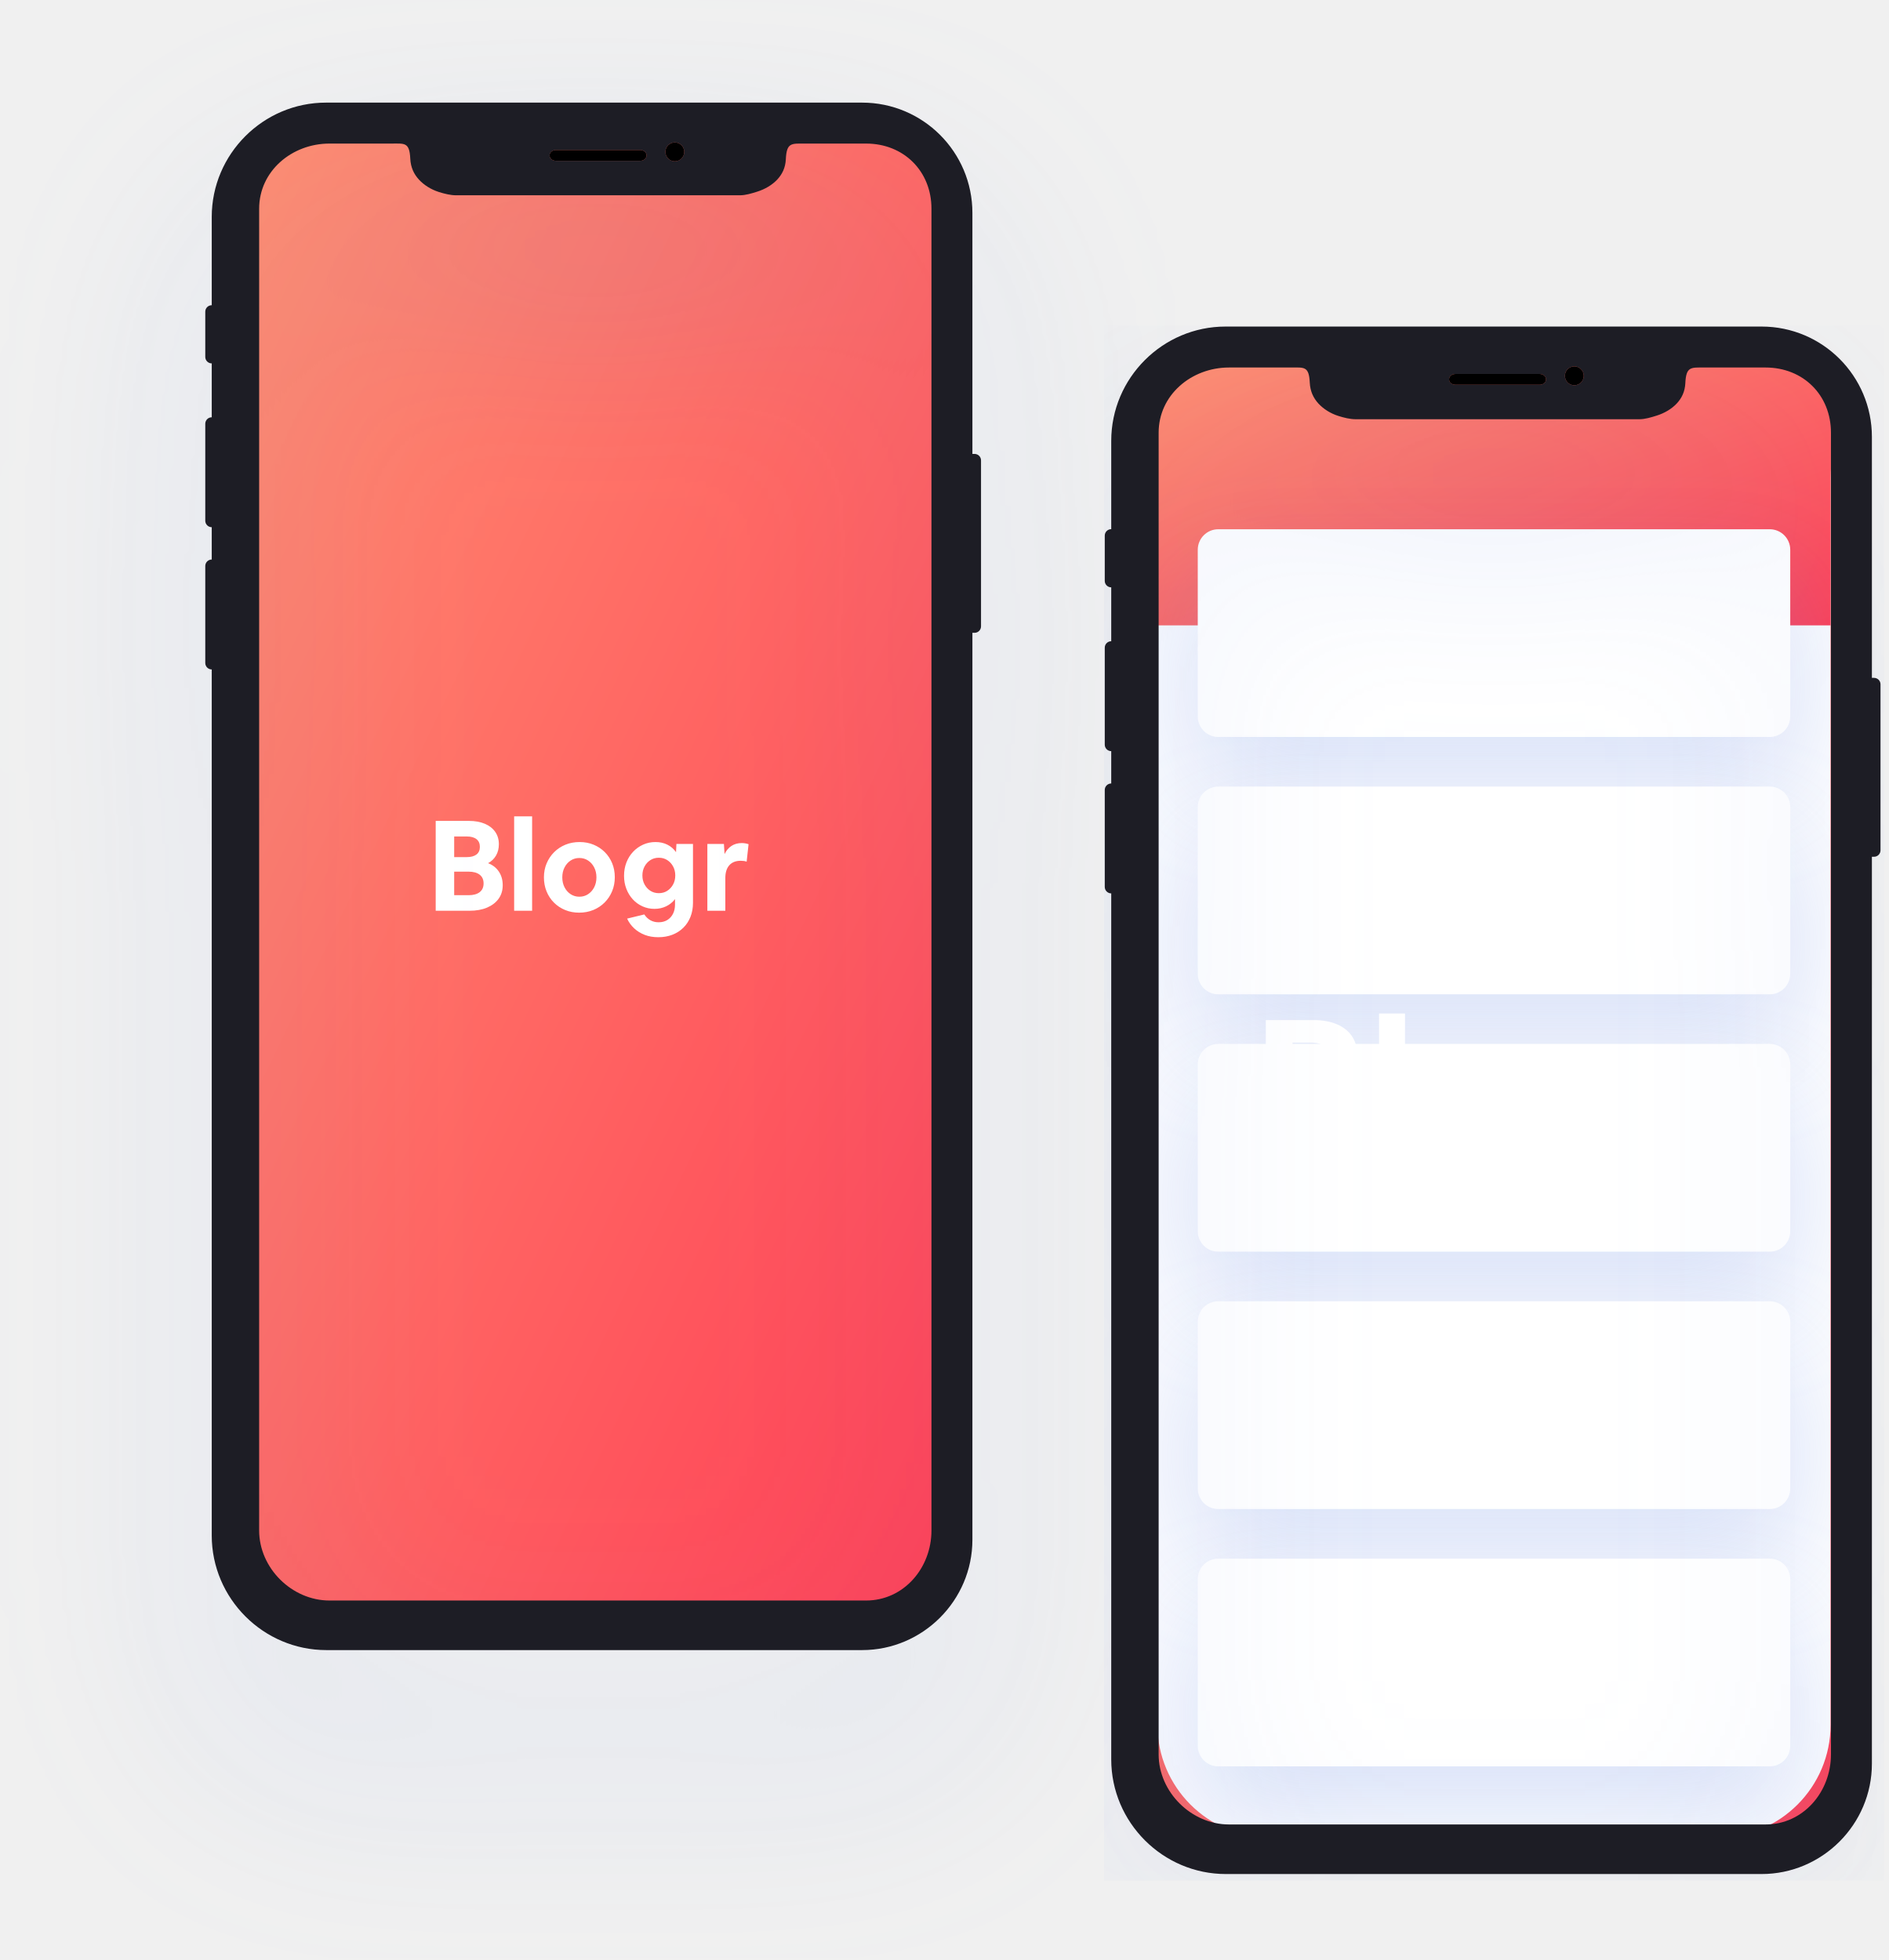
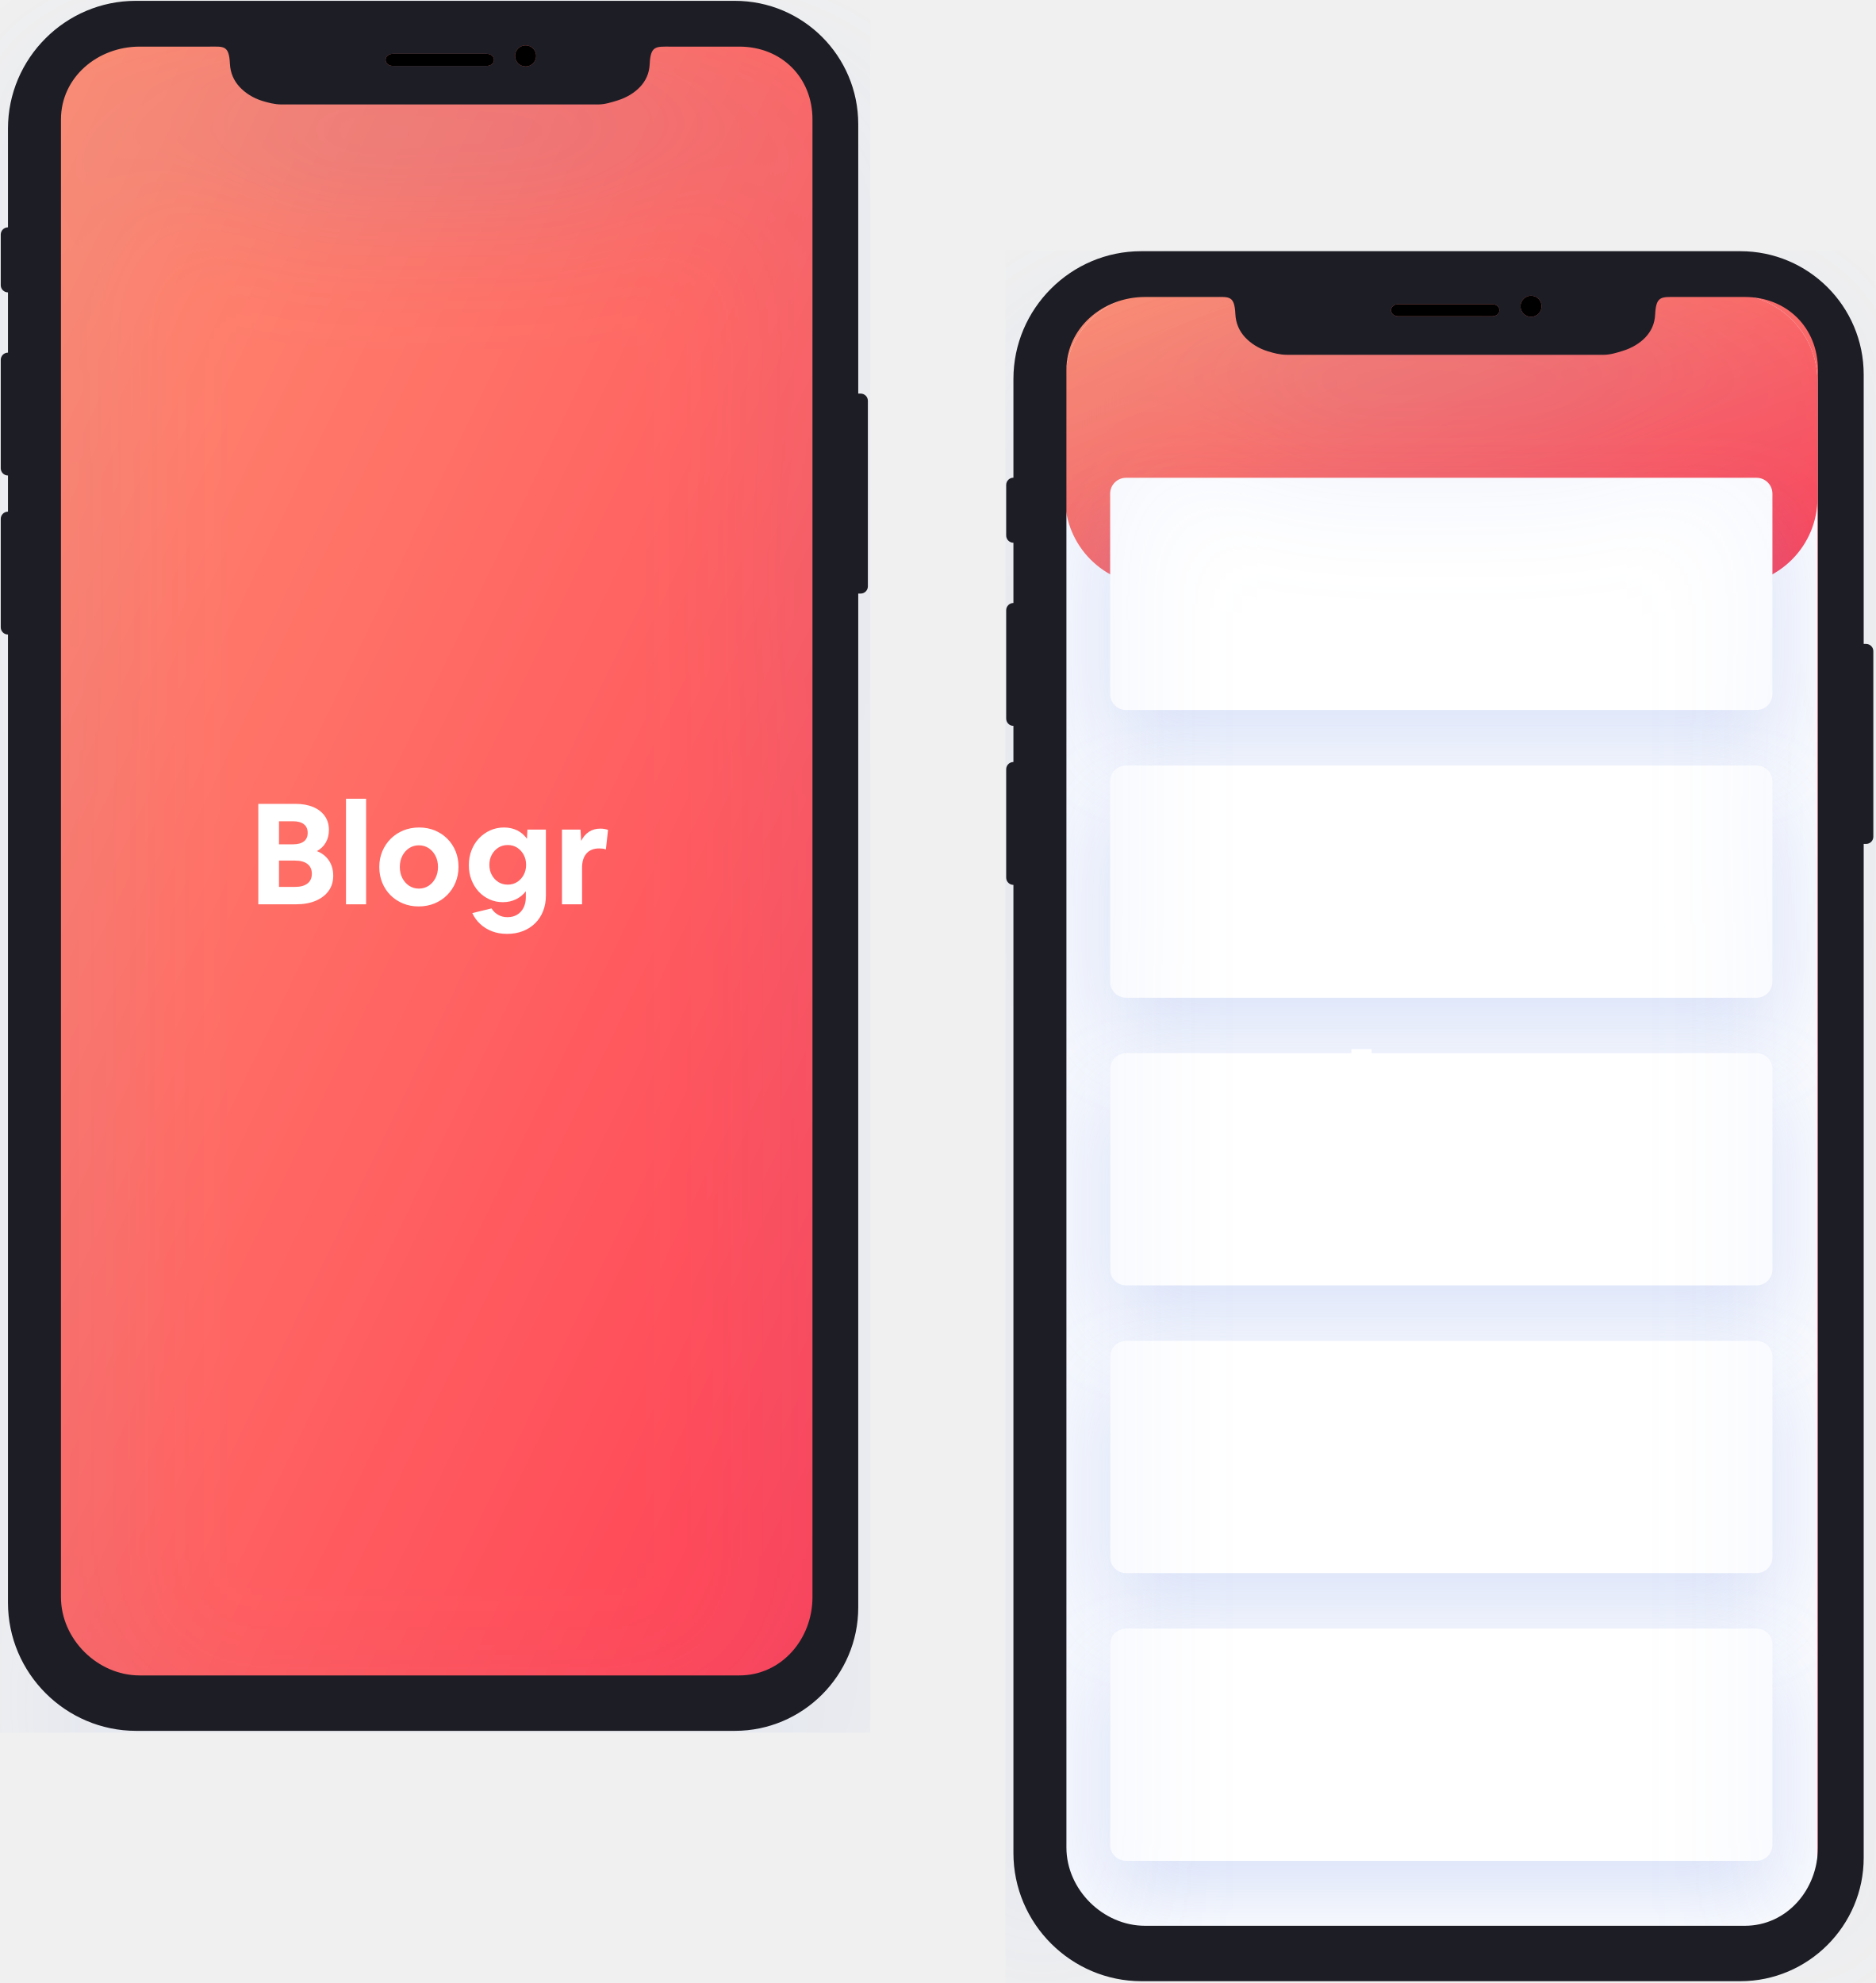
- <svg xmlns="http://www.w3.org/2000/svg" width="368" height="382" viewBox="0 0 368 382" fill="none">
-   <g id="Group 26">
-     <g id="Group 26_2">
-       <rect id="Rectangle" x="45.413" y="23.317" width="141.331" height="293.053" rx="22" fill="url(#paint0_linear)" />
-       <path id="Blogr" fill-rule="evenodd" clip-rule="evenodd" d="M100.187 177.506V159.105H103.69V177.506H100.187ZM84.902 177.506V159.993H91.356C92.557 159.993 93.596 160.178 94.471 160.548C95.347 160.918 96.022 161.445 96.497 162.127C96.973 162.809 97.21 163.611 97.21 164.532C97.21 165.37 97.027 166.106 96.66 166.739C96.293 167.372 95.776 167.87 95.109 168.232C96.01 168.577 96.71 169.124 97.21 169.872C97.711 170.62 97.961 171.504 97.961 172.523C97.961 173.543 97.694 174.422 97.16 175.162C96.627 175.902 95.876 176.478 94.909 176.889C93.942 177.3 92.799 177.506 91.481 177.506H84.902ZM88.504 163.027V167.048H90.956C91.773 167.048 92.403 166.879 92.845 166.542C93.287 166.205 93.508 165.707 93.508 165.05C93.508 164.392 93.287 163.89 92.845 163.545C92.403 163.2 91.773 163.027 90.956 163.027H88.504ZM91.306 174.472H88.504V169.884H91.306C92.24 169.884 92.962 170.081 93.47 170.476C93.979 170.871 94.233 171.438 94.233 172.178C94.233 172.918 93.979 173.485 93.47 173.88C92.962 174.274 92.24 174.472 91.306 174.472ZM110.119 177.358C110.953 177.703 111.862 177.876 112.846 177.876C113.847 177.876 114.768 177.703 115.61 177.358C116.453 177.012 117.186 176.527 117.812 175.902C118.437 175.277 118.925 174.546 119.275 173.707C119.626 172.869 119.801 171.956 119.801 170.969C119.801 169.983 119.63 169.074 119.288 168.244C118.946 167.413 118.466 166.69 117.849 166.073C117.232 165.457 116.507 164.976 115.673 164.63C114.839 164.285 113.93 164.112 112.946 164.112C111.945 164.112 111.024 164.285 110.182 164.63C109.339 164.976 108.606 165.461 107.98 166.086C107.355 166.711 106.867 167.438 106.517 168.269C106.166 169.099 105.991 170.007 105.991 170.994C105.991 171.981 106.162 172.893 106.504 173.732C106.846 174.57 107.326 175.298 107.943 175.915C108.56 176.531 109.285 177.012 110.119 177.358ZM112.896 174.768C113.53 174.768 114.097 174.603 114.597 174.274C115.097 173.946 115.494 173.498 115.785 172.93C116.077 172.363 116.223 171.718 116.223 170.994C116.223 170.27 116.077 169.625 115.785 169.058C115.494 168.491 115.097 168.042 114.597 167.714C114.097 167.385 113.53 167.22 112.896 167.22C112.262 167.22 111.695 167.385 111.195 167.714C110.694 168.042 110.298 168.491 110.007 169.058C109.715 169.625 109.569 170.27 109.569 170.994C109.569 171.718 109.715 172.363 110.007 172.93C110.298 173.498 110.694 173.946 111.195 174.274C111.695 174.603 112.262 174.768 112.896 174.768ZM125.192 176.642C125.917 176.971 126.697 177.136 127.531 177.136C128.365 177.136 129.128 176.967 129.82 176.63C130.512 176.293 131.083 175.828 131.534 175.236V176.297C131.534 176.988 131.4 177.592 131.133 178.11C130.866 178.628 130.495 179.031 130.02 179.318C129.545 179.606 128.982 179.75 128.331 179.75C127.731 179.75 127.193 179.614 126.718 179.343C126.242 179.072 125.855 178.698 125.555 178.221L122.202 179.035C122.536 179.758 122.994 180.391 123.578 180.934C124.162 181.477 124.846 181.9 125.63 182.204C126.413 182.508 127.297 182.661 128.281 182.661C129.282 182.661 130.195 182.5 131.021 182.18C131.846 181.859 132.559 181.403 133.16 180.811C133.76 180.219 134.223 179.512 134.548 178.689C134.873 177.867 135.036 176.955 135.036 175.952V164.482H131.809L131.734 166.086C131.283 165.444 130.716 164.955 130.033 164.618C129.349 164.281 128.582 164.112 127.731 164.112C126.864 164.112 126.059 164.281 125.317 164.618C124.575 164.955 123.924 165.42 123.366 166.012C122.807 166.604 122.373 167.298 122.065 168.096C121.756 168.893 121.602 169.761 121.602 170.698C121.602 171.602 121.752 172.445 122.052 173.226C122.352 174.007 122.769 174.69 123.303 175.273C123.837 175.857 124.466 176.313 125.192 176.642ZM128.381 174.077C128.998 174.077 129.545 173.925 130.02 173.621C130.495 173.317 130.875 172.906 131.158 172.388C131.442 171.87 131.584 171.282 131.584 170.624C131.584 169.966 131.442 169.378 131.158 168.86C130.875 168.343 130.495 167.931 130.02 167.627C129.545 167.323 128.998 167.171 128.381 167.171C127.764 167.171 127.218 167.323 126.743 167.627C126.267 167.931 125.888 168.343 125.605 168.86C125.321 169.378 125.179 169.966 125.179 170.624C125.179 171.282 125.321 171.87 125.605 172.388C125.888 172.906 126.267 173.317 126.743 173.621C127.218 173.925 127.764 174.077 128.381 174.077ZM141.065 164.482H137.838V177.506H141.34V171.117C141.34 170.049 141.599 169.222 142.116 168.638C142.633 168.055 143.375 167.763 144.342 167.763C144.542 167.763 144.738 167.775 144.93 167.8C145.122 167.825 145.309 167.87 145.493 167.936L145.868 164.532C145.685 164.466 145.476 164.413 145.243 164.371C145.009 164.33 144.776 164.31 144.542 164.31C143.775 164.31 143.108 164.495 142.541 164.865C141.974 165.235 141.524 165.765 141.19 166.456L141.065 164.482Z" fill="white" />
-       <g id="Group 9">
-         <g id="Fill 1" filter="url(#filter0_d)">
-           <path fill-rule="evenodd" clip-rule="evenodd" d="M181.507 298.284C181.507 305.619 176.093 311.938 168.761 311.938H64.205C56.873 311.938 50.498 305.619 50.498 298.284V40.678C50.498 33.344 56.873 27.981 64.205 27.981H76.293C78.848 27.981 79.792 27.689 79.947 30.93C80.028 32.612 80.645 33.921 81.634 35.004C82.622 36.066 83.982 36.939 85.546 37.429C86.606 37.761 87.787 38.062 88.914 38.062H91.196H141.881H144.165C145.291 38.062 146.472 37.692 147.532 37.36C149.097 36.87 150.455 36.053 151.444 35.01C152.434 33.947 153.051 32.694 153.131 31.011C153.285 27.771 154.231 27.981 156.786 27.981H168.761C176.093 27.981 181.507 33.344 181.507 40.678V298.284ZM108.351 29.241H124.727C125.423 29.241 125.987 29.673 125.987 30.291C125.987 30.91 125.423 31.341 124.727 31.341H108.351C107.655 31.341 107.092 30.91 107.092 30.291C107.092 29.673 107.655 29.241 108.351 29.241V29.241ZM133.335 29.603C133.335 30.618 132.513 31.441 131.498 31.441C130.483 31.441 129.661 30.618 129.661 29.603C129.661 28.588 130.483 27.765 131.498 27.765C132.513 27.765 133.335 28.588 133.335 29.603V29.603ZM189.485 88.469V41.506C189.485 29.628 179.86 20 167.986 20H63.528C51.281 20 41.26 30.025 41.26 42.277V59.485C40.564 59.485 40 60.049 40 60.745V69.566C40 70.262 40.564 70.827 41.26 70.827V81.328C40.564 81.328 40 81.892 40 82.588V101.491C40 102.186 40.564 102.751 41.26 102.751V109.051C40.564 109.051 40 109.616 40 110.311V129.214C40 129.91 40.564 130.474 41.26 130.474V299.252C41.26 311.543 51.312 321.6 63.598 321.6H167.986C179.81 321.6 189.485 311.921 189.485 300.093V123.333H189.905C190.601 123.333 191.165 122.769 191.165 122.073V89.729C191.165 89.033 190.601 88.469 189.905 88.469H189.485Z" fill="#1D1D25" />
-         </g>
-         <path id="Fill 5" fill-rule="evenodd" clip-rule="evenodd" d="M124.727 29.241H108.351C107.655 29.241 107.091 29.673 107.091 30.291C107.091 30.91 107.655 31.341 108.351 31.341H124.727C125.423 31.341 125.987 30.91 125.987 30.291C125.987 29.673 125.423 29.241 124.727 29.241" fill="black" />
-         <path id="Fill 7" fill-rule="evenodd" clip-rule="evenodd" d="M131.498 27.765C130.484 27.765 129.661 28.589 129.661 29.603C129.661 30.618 130.484 31.441 131.498 31.441C132.512 31.441 133.335 30.618 133.335 29.603C133.335 28.589 132.512 27.765 131.498 27.765" fill="black" />
-       </g>
+ <svg xmlns="http://www.w3.org/2000/svg" width="472" height="499" viewBox="0 0 472 499" fill="none">
+   <g clip-path="url(#clip0)">
+     <rect x="8" y="5" width="204" height="423" rx="22" fill="url(#paint0_linear)" />
+     <path fill-rule="evenodd" clip-rule="evenodd" d="M87.063 227.559V201H92.119V227.559H87.063ZM65 227.559V202.282H74.316C76.05 202.282 77.548 202.549 78.812 203.083C80.076 203.617 81.051 204.376 81.737 205.361C82.423 206.346 82.766 207.503 82.766 208.832C82.766 210.043 82.501 211.105 81.972 212.019C81.442 212.933 80.696 213.651 79.733 214.173C81.033 214.671 82.044 215.46 82.766 216.54C83.488 217.62 83.849 218.896 83.849 220.368C83.849 221.839 83.464 223.109 82.694 224.177C81.924 225.245 80.84 226.076 79.444 226.669C78.048 227.262 76.399 227.559 74.497 227.559H65ZM70.2 206.661V212.464H73.739C74.918 212.464 75.827 212.221 76.465 211.734C77.103 211.247 77.422 210.529 77.422 209.58C77.422 208.631 77.103 207.907 76.465 207.408C75.827 206.91 74.918 206.661 73.739 206.661H70.2ZM74.244 223.18H70.2V216.558H74.244C75.592 216.558 76.633 216.843 77.368 217.413C78.102 217.982 78.469 218.801 78.469 219.869C78.469 220.937 78.102 221.756 77.368 222.326C76.633 222.895 75.592 223.18 74.244 223.18ZM101.399 227.346C102.603 227.844 103.915 228.093 105.335 228.093C106.779 228.093 108.109 227.844 109.325 227.346C110.541 226.847 111.6 226.147 112.503 225.245C113.405 224.343 114.11 223.287 114.615 222.076C115.121 220.866 115.373 219.549 115.373 218.125C115.373 216.701 115.127 215.389 114.633 214.191C114.14 212.992 113.448 211.948 112.557 211.058C111.666 210.168 110.619 209.473 109.415 208.975C108.212 208.476 106.9 208.227 105.479 208.227C104.035 208.227 102.705 208.476 101.489 208.975C100.273 209.473 99.214 210.173 98.311 211.075C97.409 211.977 96.705 213.028 96.199 214.226C95.694 215.425 95.441 216.736 95.441 218.16C95.441 219.584 95.688 220.902 96.181 222.112C96.674 223.323 97.367 224.373 98.257 225.263C99.148 226.153 100.195 226.847 101.399 227.346ZM105.407 223.607C106.322 223.607 107.14 223.37 107.863 222.895C108.585 222.421 109.156 221.774 109.578 220.955C109.999 220.136 110.21 219.205 110.21 218.16C110.21 217.116 109.999 216.184 109.578 215.365C109.156 214.547 108.585 213.9 107.863 213.425C107.14 212.95 106.322 212.713 105.407 212.713C104.492 212.713 103.674 212.95 102.952 213.425C102.229 213.9 101.658 214.547 101.236 215.365C100.815 216.184 100.604 217.116 100.604 218.16C100.604 219.205 100.815 220.136 101.236 220.955C101.658 221.774 102.229 222.421 102.952 222.895C103.674 223.37 104.492 223.607 105.407 223.607ZM123.155 226.313C124.202 226.788 125.328 227.025 126.531 227.025C127.735 227.025 128.836 226.782 129.835 226.295C130.835 225.809 131.659 225.138 132.309 224.284V225.815C132.309 226.812 132.116 227.684 131.731 228.431C131.346 229.179 130.81 229.761 130.124 230.176C129.438 230.591 128.626 230.799 127.687 230.799C126.82 230.799 126.044 230.603 125.358 230.212C124.672 229.82 124.112 229.28 123.679 228.592L118.84 229.766C119.321 230.811 119.983 231.725 120.826 232.508C121.669 233.291 122.656 233.902 123.787 234.341C124.918 234.78 126.194 235 127.615 235C129.059 235 130.377 234.769 131.569 234.306C132.76 233.843 133.789 233.184 134.656 232.33C135.523 231.475 136.191 230.455 136.66 229.268C137.13 228.081 137.364 226.764 137.364 225.316V208.761H132.706L132.598 211.075C131.948 210.15 131.129 209.444 130.142 208.957C129.155 208.471 128.048 208.227 126.82 208.227C125.568 208.227 124.407 208.471 123.336 208.957C122.264 209.444 121.326 210.114 120.519 210.969C119.713 211.823 119.087 212.826 118.641 213.977C118.196 215.128 117.973 216.38 117.973 217.733C117.973 219.038 118.19 220.255 118.623 221.382C119.057 222.51 119.658 223.495 120.429 224.337C121.199 225.18 122.108 225.838 123.155 226.313ZM127.759 222.61C128.65 222.61 129.438 222.391 130.124 221.952C130.81 221.513 131.358 220.919 131.767 220.172C132.177 219.424 132.381 218.576 132.381 217.626C132.381 216.677 132.177 215.828 131.767 215.081C131.358 214.333 130.81 213.74 130.124 213.301C129.438 212.861 128.65 212.642 127.759 212.642C126.868 212.642 126.08 212.861 125.394 213.301C124.708 213.74 124.16 214.333 123.751 215.081C123.342 215.828 123.137 216.677 123.137 217.626C123.137 218.576 123.342 219.424 123.751 220.172C124.16 220.919 124.708 221.513 125.394 221.952C126.08 222.391 126.868 222.61 127.759 222.61ZM146.067 208.761H141.409V227.559H146.464V218.338C146.464 216.795 146.837 215.603 147.584 214.76C148.33 213.918 149.401 213.496 150.797 213.496C151.086 213.496 151.369 213.514 151.646 213.55C151.923 213.585 152.194 213.651 152.458 213.746L153 208.832C152.735 208.738 152.434 208.66 152.097 208.601C151.76 208.542 151.423 208.512 151.086 208.512C149.979 208.512 149.016 208.779 148.197 209.313C147.379 209.847 146.729 210.613 146.247 211.609L146.067 208.761Z" fill="white" />
+     <g filter="url(#filter0_d)">
+       <path fill-rule="evenodd" clip-rule="evenodd" d="M204.442 401.894C204.442 412.481 196.627 421.602 186.044 421.602H35.126C24.542 421.602 15.34 412.481 15.34 401.894V30.059C15.34 19.472 24.542 11.732 35.126 11.732H52.573C56.262 11.732 57.624 11.31 57.848 15.988C57.964 18.417 58.855 20.305 60.283 21.868C61.709 23.402 63.672 24.662 65.929 25.369C67.46 25.848 69.165 26.283 70.79 26.283H74.085H147.245H150.541C152.167 26.283 153.871 25.749 155.402 25.27C157.66 24.563 159.621 23.383 161.048 21.878C162.477 20.343 163.368 18.534 163.483 16.105C163.706 11.429 165.07 11.732 168.759 11.732H186.044C196.627 11.732 204.442 19.472 204.442 30.059V401.894ZM98.847 13.551H122.484C123.488 13.551 124.303 14.173 124.303 15.066C124.303 15.959 123.488 16.582 122.484 16.582H98.847C97.842 16.582 97.029 15.959 97.029 15.066C97.029 14.173 97.842 13.551 98.847 13.551ZM134.91 14.073C134.91 15.537 133.722 16.726 132.258 16.726C130.793 16.726 129.606 15.537 129.606 14.073C129.606 12.608 130.793 11.42 132.258 11.42C133.722 11.42 134.91 12.608 134.91 14.073ZM215.958 99.041V31.254C215.958 14.11 202.065 0.212 184.926 0.212H34.148C16.471 0.212 2.006 14.682 2.006 32.367V57.206C1.002 57.206 0.187 58.019 0.187 59.024V71.757C0.187 72.761 1.002 73.576 2.006 73.576V88.734C1.002 88.734 0.187 89.548 0.187 90.553V117.838C0.187 118.841 1.002 119.656 2.006 119.656V128.751C1.002 128.751 0.187 129.565 0.187 130.569V157.854C0.187 158.858 1.002 159.673 2.006 159.673V403.291C2.006 421.031 16.515 435.548 34.248 435.548H184.926C201.993 435.548 215.958 421.578 215.958 404.504V149.366H216.563C217.569 149.366 218.382 148.551 218.382 147.546V100.861C218.382 99.856 217.569 99.041 216.563 99.041H215.958Z" fill="#1D1D25" />
    </g>
-     <g id="Group 26 Copy" clip-path="url(#clip0)">
-       <rect id="Rectangle_2" x="220.69" y="66.963" width="141.331" height="293.053" rx="22" fill="url(#paint1_linear)" />
-       <rect id="Rectangle_3" x="225.54" y="71.12" width="131.17" height="287.04" rx="22" fill="white" />
-       <path id="Rectangle Copy" d="M225.54 79.12C225.54 74.702 229.122 71.12 233.54 71.12H348.71C353.128 71.12 356.71 74.702 356.71 79.12V121.881H225.54V79.12Z" fill="url(#paint2_linear)" />
-       <g id="Group 4">
-         <g id="Rectangle_4" filter="url(#filter1_d)">
-           <rect x="233.398" y="103.148" width="115.454" height="40.488" rx="4" fill="white" />
-         </g>
-         <g id="Rectangle Copy 2" filter="url(#filter2_d)">
-           <rect x="233.398" y="153.304" width="115.454" height="40.488" rx="4" fill="white" />
-         </g>
-         <g id="Rectangle Copy 3" filter="url(#filter3_d)">
-           <rect x="233.398" y="203.461" width="115.454" height="40.488" rx="4" fill="white" />
-         </g>
-         <g id="Rectangle Copy 4" filter="url(#filter4_d)">
-           <rect x="233.398" y="253.618" width="115.454" height="40.488" rx="4" fill="white" />
-         </g>
-         <g id="Rectangle Copy 5" filter="url(#filter5_d)">
-           <rect x="233.398" y="303.774" width="115.454" height="40.488" rx="4" fill="white" />
-         </g>
-       </g>
-       <path id="Blogr_2" fill-rule="evenodd" clip-rule="evenodd" d="M268.726 224.088V197.529H273.781V224.088H268.726ZM246.663 224.088V198.811H255.979C257.713 198.811 259.211 199.078 260.475 199.612C261.739 200.146 262.714 200.905 263.4 201.89C264.086 202.875 264.429 204.032 264.429 205.362C264.429 206.572 264.164 207.634 263.635 208.548C263.105 209.462 262.359 210.18 261.396 210.702C262.696 211.2 263.707 211.99 264.429 213.069C265.151 214.149 265.512 215.425 265.512 216.897C265.512 218.368 265.127 219.638 264.357 220.706C263.586 221.774 262.503 222.605 261.107 223.198C259.711 223.792 258.062 224.088 256.16 224.088H246.663ZM251.863 203.19V208.993H255.401C256.581 208.993 257.49 208.75 258.128 208.263C258.766 207.777 259.085 207.059 259.085 206.109C259.085 205.16 258.766 204.436 258.128 203.938C257.49 203.439 256.581 203.19 255.401 203.19H251.863ZM255.907 219.709H251.863V213.087H255.907C257.255 213.087 258.296 213.372 259.031 213.942C259.765 214.511 260.132 215.33 260.132 216.398C260.132 217.466 259.765 218.285 259.031 218.855C258.296 219.424 257.255 219.709 255.907 219.709ZM283.062 223.875C284.265 224.373 285.577 224.622 286.998 224.622C288.442 224.622 289.772 224.373 290.988 223.875C292.204 223.376 293.263 222.676 294.166 221.774C295.068 220.872 295.772 219.816 296.278 218.606C296.783 217.395 297.036 216.078 297.036 214.654C297.036 213.23 296.79 211.918 296.296 210.72C295.802 209.521 295.11 208.477 294.22 207.587C293.329 206.697 292.282 206.002 291.078 205.504C289.874 205.006 288.562 204.756 287.142 204.756C285.698 204.756 284.368 205.006 283.152 205.504C281.936 206.002 280.877 206.703 279.974 207.605C279.072 208.506 278.367 209.557 277.862 210.755C277.356 211.954 277.104 213.265 277.104 214.689C277.104 216.113 277.35 217.431 277.844 218.641C278.337 219.852 279.029 220.902 279.92 221.792C280.811 222.682 281.858 223.376 283.062 223.875ZM287.07 220.137C287.985 220.137 288.803 219.899 289.525 219.424C290.248 218.95 290.819 218.303 291.241 217.484C291.662 216.665 291.873 215.734 291.873 214.689C291.873 213.645 291.662 212.713 291.241 211.895C290.819 211.076 290.248 210.429 289.525 209.954C288.803 209.48 287.985 209.242 287.07 209.242C286.155 209.242 285.337 209.48 284.614 209.954C283.892 210.429 283.32 211.076 282.899 211.895C282.478 212.713 282.267 213.645 282.267 214.689C282.267 215.734 282.478 216.665 282.899 217.484C283.32 218.303 283.892 218.95 284.614 219.424C285.337 219.899 286.155 220.137 287.07 220.137ZM304.818 222.842C305.865 223.317 306.991 223.554 308.194 223.554C309.398 223.554 310.499 223.311 311.498 222.824C312.497 222.338 313.322 221.667 313.972 220.813V222.344C313.972 223.341 313.779 224.213 313.394 224.961C313.009 225.708 312.473 226.29 311.787 226.705C311.101 227.12 310.289 227.328 309.35 227.328C308.483 227.328 307.707 227.132 307.021 226.741C306.335 226.349 305.775 225.809 305.342 225.121L300.503 226.296C300.984 227.34 301.646 228.254 302.489 229.037C303.331 229.82 304.318 230.431 305.45 230.871C306.581 231.31 307.857 231.529 309.278 231.529C310.722 231.529 312.04 231.298 313.232 230.835C314.423 230.372 315.452 229.713 316.319 228.859C317.186 228.005 317.854 226.984 318.323 225.797C318.793 224.61 319.027 223.293 319.027 221.845V205.29H314.369L314.261 207.605C313.611 206.679 312.792 205.973 311.805 205.486C310.818 205 309.711 204.756 308.483 204.756C307.231 204.756 306.07 205 304.999 205.486C303.927 205.973 302.988 206.643 302.182 207.498C301.375 208.352 300.75 209.355 300.304 210.506C299.859 211.657 299.636 212.909 299.636 214.262C299.636 215.568 299.853 216.784 300.286 217.911C300.719 219.039 301.321 220.024 302.092 220.866C302.862 221.709 303.771 222.368 304.818 222.842ZM309.422 219.14C310.313 219.14 311.101 218.92 311.787 218.481C312.473 218.042 313.021 217.449 313.43 216.701C313.839 215.953 314.044 215.105 314.044 214.155C314.044 213.206 313.839 212.357 313.43 211.61C313.021 210.862 312.473 210.269 311.787 209.83C311.101 209.391 310.313 209.171 309.422 209.171C308.531 209.171 307.743 209.391 307.057 209.83C306.371 210.269 305.823 210.862 305.414 211.61C305.005 212.357 304.8 213.206 304.8 214.155C304.8 215.105 305.005 215.953 305.414 216.701C305.823 217.449 306.371 218.042 307.057 218.481C307.743 218.92 308.531 219.14 309.422 219.14ZM327.73 205.29H323.072V224.088H328.127V214.867C328.127 213.325 328.5 212.132 329.246 211.289C329.993 210.447 331.064 210.026 332.46 210.026C332.749 210.026 333.032 210.043 333.309 210.079C333.586 210.115 333.856 210.18 334.121 210.275L334.663 205.362C334.398 205.267 334.097 205.19 333.76 205.13C333.423 205.071 333.086 205.041 332.749 205.041C331.642 205.041 330.679 205.308 329.86 205.842C329.042 206.376 328.392 207.142 327.91 208.139L327.73 205.29Z" fill="white" />
-       <g id="Group 9_2">
-         <g id="Fill 1_2" filter="url(#filter6_d)">
-           <path fill-rule="evenodd" clip-rule="evenodd" d="M356.785 341.93C356.785 349.265 351.37 355.584 344.038 355.584H239.483C232.151 355.584 225.776 349.265 225.776 341.93V84.325C225.776 76.99 232.151 71.627 239.483 71.627H251.571C254.126 71.627 255.07 71.335 255.225 74.576C255.305 76.259 255.923 77.567 256.912 78.65C257.9 79.712 259.26 80.585 260.823 81.075C261.884 81.407 263.065 81.708 264.191 81.708H266.474H317.159H319.442C320.568 81.708 321.749 81.338 322.81 81.006C324.374 80.517 325.733 79.699 326.722 78.656C327.711 77.593 328.329 76.34 328.409 74.657C328.563 71.417 329.508 71.627 332.064 71.627H344.038C351.37 71.627 356.785 76.99 356.785 84.325V341.93ZM283.629 72.887H300.004C300.7 72.887 301.265 73.319 301.265 73.937C301.265 74.556 300.7 74.987 300.004 74.987H283.629C282.932 74.987 282.37 74.556 282.37 73.937C282.37 73.319 282.932 72.887 283.629 72.887V72.887ZM308.613 73.249C308.613 74.264 307.79 75.087 306.776 75.087C305.761 75.087 304.939 74.264 304.939 73.249C304.939 72.235 305.761 71.411 306.776 71.411C307.79 71.411 308.613 72.235 308.613 73.249V73.249ZM364.763 132.115V85.152C364.763 73.275 355.138 63.646 343.264 63.646H238.806C226.559 63.646 216.538 73.671 216.538 85.923V103.131C215.842 103.131 215.278 103.695 215.278 104.391V113.212C215.278 113.908 215.842 114.473 216.538 114.473V124.974C215.842 124.974 215.278 125.538 215.278 126.234V145.137C215.278 145.832 215.842 146.397 216.538 146.397V152.698C215.842 152.698 215.278 153.262 215.278 153.957V172.86C215.278 173.556 215.842 174.121 216.538 174.121V342.898C216.538 355.189 226.59 365.246 238.875 365.246H343.264C355.088 365.246 364.763 355.567 364.763 343.739V166.98H365.182C365.879 166.98 366.442 166.415 366.442 165.719V133.375C366.442 132.679 365.879 132.115 365.182 132.115H364.763Z" fill="#1D1D25" />
-         </g>
-         <path id="Fill 5_2" fill-rule="evenodd" clip-rule="evenodd" d="M300.005 72.887H283.629C282.932 72.887 282.369 73.319 282.369 73.938C282.369 74.556 282.932 74.987 283.629 74.987H300.005C300.7 74.987 301.265 74.556 301.265 73.938C301.265 73.319 300.7 72.887 300.005 72.887" fill="black" />
-         <path id="Fill 7_2" fill-rule="evenodd" clip-rule="evenodd" d="M306.776 71.412C305.762 71.412 304.939 72.235 304.939 73.249C304.939 74.264 305.762 75.087 306.776 75.087C307.79 75.087 308.613 74.264 308.613 73.249C308.613 72.235 307.79 71.412 306.776 71.412" fill="black" />
-       </g>
+     <path fill-rule="evenodd" clip-rule="evenodd" d="M122.484 13.55H98.847C97.842 13.55 97.028 14.174 97.028 15.067C97.028 15.959 97.842 16.582 98.847 16.582H122.484C123.489 16.582 124.303 15.959 124.303 15.067C124.303 14.174 123.489 13.55 122.484 13.55Z" fill="black" />
+     <path fill-rule="evenodd" clip-rule="evenodd" d="M132.258 11.42C130.794 11.42 129.606 12.609 129.606 14.073C129.606 15.538 130.794 16.726 132.258 16.726C133.722 16.726 134.91 15.538 134.91 14.073C134.91 12.609 133.722 11.42 132.258 11.42Z" fill="black" />
+   </g>
+   <g clip-path="url(#clip1)">
+     <rect x="261" y="68" width="204" height="423" rx="22" fill="url(#paint1_linear)" />
+     <rect x="268" y="74" width="189.335" height="414.321" rx="22" fill="white" />
+     <rect x="268" y="74" width="189.335" height="73.269" rx="22" fill="url(#paint2_linear)" />
+     <g filter="url(#filter1_d)">
+       <rect x="279.343" y="120.229" width="166.649" height="58.441" rx="4" fill="white" />
    </g>
+     <g filter="url(#filter2_d)">
+       <rect x="279.343" y="192.627" width="166.649" height="58.441" rx="4" fill="white" />
+     </g>
+     <g filter="url(#filter3_d)">
+       <rect x="279.343" y="265.024" width="166.649" height="58.441" rx="4" fill="white" />
+     </g>
+     <g filter="url(#filter4_d)">
+       <rect x="279.343" y="337.421" width="166.649" height="58.441" rx="4" fill="white" />
+     </g>
+     <g filter="url(#filter5_d)">
+       <rect x="279.343" y="409.818" width="166.649" height="58.441" rx="4" fill="white" />
+     </g>
+     <path fill-rule="evenodd" clip-rule="evenodd" d="M340.063 290.559V264H345.119V290.559H340.063ZM318 290.559V265.282H327.316C329.05 265.282 330.548 265.549 331.812 266.083C333.076 266.617 334.051 267.376 334.737 268.361C335.423 269.346 335.766 270.503 335.766 271.832C335.766 273.043 335.501 274.105 334.972 275.019C334.442 275.933 333.696 276.651 332.733 277.173C334.033 277.671 335.044 278.46 335.766 279.54C336.488 280.62 336.849 281.896 336.849 283.368C336.849 284.839 336.464 286.109 335.694 287.177C334.924 288.245 333.84 289.076 332.444 289.669C331.048 290.262 329.399 290.559 327.497 290.559H318ZM323.2 269.661V275.464H326.739C327.918 275.464 328.827 275.221 329.465 274.734C330.103 274.247 330.422 273.529 330.422 272.58C330.422 271.631 330.103 270.907 329.465 270.408C328.827 269.91 327.918 269.661 326.739 269.661H323.2ZM327.244 286.18H323.2V279.558H327.244C328.592 279.558 329.633 279.843 330.368 280.413C331.102 280.982 331.469 281.801 331.469 282.869C331.469 283.937 331.102 284.756 330.368 285.326C329.633 285.895 328.592 286.18 327.244 286.18ZM354.399 290.346C355.603 290.844 356.915 291.093 358.335 291.093C359.779 291.093 361.109 290.844 362.325 290.346C363.541 289.847 364.6 289.147 365.503 288.245C366.405 287.343 367.11 286.287 367.615 285.076C368.121 283.866 368.373 282.549 368.373 281.125C368.373 279.701 368.127 278.389 367.633 277.191C367.14 275.992 366.448 274.948 365.557 274.058C364.666 273.168 363.619 272.473 362.415 271.975C361.212 271.476 359.9 271.227 358.479 271.227C357.035 271.227 355.705 271.476 354.489 271.975C353.273 272.473 352.214 273.173 351.311 274.075C350.409 274.977 349.705 276.028 349.199 277.226C348.693 278.425 348.441 279.736 348.441 281.16C348.441 282.584 348.687 283.902 349.181 285.112C349.674 286.323 350.367 287.373 351.257 288.263C352.148 289.153 353.195 289.847 354.399 290.346ZM358.407 286.607C359.322 286.607 360.14 286.37 360.863 285.895C361.585 285.421 362.156 284.774 362.578 283.955C362.999 283.136 363.21 282.205 363.21 281.16C363.21 280.116 362.999 279.184 362.578 278.365C362.156 277.547 361.585 276.9 360.863 276.425C360.14 275.95 359.322 275.713 358.407 275.713C357.492 275.713 356.674 275.95 355.952 276.425C355.229 276.9 354.658 277.547 354.236 278.365C353.815 279.184 353.604 280.116 353.604 281.16C353.604 282.205 353.815 283.136 354.236 283.955C354.658 284.774 355.229 285.421 355.952 285.895C356.674 286.37 357.492 286.607 358.407 286.607ZM376.155 289.313C377.202 289.788 378.328 290.025 379.531 290.025C380.735 290.025 381.836 289.782 382.835 289.295C383.835 288.809 384.659 288.138 385.309 287.284V288.815C385.309 289.812 385.116 290.684 384.731 291.431C384.346 292.179 383.81 292.761 383.124 293.176C382.438 293.591 381.626 293.799 380.687 293.799C379.82 293.799 379.044 293.603 378.358 293.212C377.672 292.82 377.112 292.28 376.679 291.592L371.84 292.766C372.321 293.811 372.983 294.725 373.826 295.508C374.669 296.291 375.656 296.902 376.787 297.341C377.918 297.78 379.194 298 380.615 298C382.059 298 383.377 297.769 384.569 297.306C385.76 296.843 386.789 296.184 387.656 295.33C388.523 294.475 389.191 293.455 389.66 292.268C390.13 291.081 390.364 289.764 390.364 288.316V271.761H385.706L385.598 274.075C384.948 273.15 384.129 272.444 383.142 271.957C382.155 271.471 381.048 271.227 379.82 271.227C378.568 271.227 377.407 271.471 376.336 271.957C375.264 272.444 374.326 273.114 373.519 273.969C372.713 274.823 372.087 275.826 371.641 276.977C371.196 278.128 370.973 279.38 370.973 280.733C370.973 282.038 371.19 283.255 371.623 284.382C372.057 285.51 372.658 286.495 373.429 287.337C374.199 288.18 375.108 288.838 376.155 289.313ZM380.759 285.61C381.65 285.61 382.438 285.391 383.124 284.952C383.81 284.513 384.358 283.919 384.767 283.172C385.177 282.424 385.381 281.576 385.381 280.626C385.381 279.677 385.177 278.828 384.767 278.081C384.358 277.333 383.81 276.74 383.124 276.301C382.438 275.861 381.65 275.642 380.759 275.642C379.868 275.642 379.08 275.861 378.394 276.301C377.708 276.74 377.16 277.333 376.751 278.081C376.342 278.828 376.137 279.677 376.137 280.626C376.137 281.576 376.342 282.424 376.751 283.172C377.16 283.919 377.708 284.513 378.394 284.952C379.08 285.391 379.868 285.61 380.759 285.61ZM399.067 271.761H394.409V290.559H399.464V281.338C399.464 279.795 399.837 278.603 400.584 277.76C401.33 276.918 402.401 276.496 403.797 276.496C404.086 276.496 404.369 276.514 404.646 276.55C404.923 276.585 405.194 276.651 405.458 276.746L406 271.832C405.735 271.738 405.434 271.66 405.097 271.601C404.76 271.542 404.423 271.512 404.086 271.512C402.979 271.512 402.016 271.779 401.197 272.313C400.379 272.847 399.729 273.613 399.247 274.609L399.067 271.761Z" fill="white" />
+     <g filter="url(#filter6_d)">
+       <path fill-rule="evenodd" clip-rule="evenodd" d="M457.442 464.894C457.442 475.481 449.627 484.602 439.044 484.602H288.126C277.542 484.602 268.34 475.481 268.34 464.894V93.059C268.34 82.472 277.542 74.732 288.126 74.732H305.573C309.262 74.732 310.624 74.31 310.848 78.987C310.964 81.417 311.855 83.305 313.283 84.868C314.709 86.402 316.672 87.662 318.929 88.369C320.46 88.848 322.164 89.283 323.79 89.283H327.085H400.245H403.541C405.167 89.283 406.871 88.749 408.402 88.27C410.66 87.563 412.621 86.383 414.048 84.878C415.477 83.343 416.368 81.534 416.483 79.105C416.706 74.429 418.07 74.732 421.759 74.732H439.044C449.627 74.732 457.442 82.472 457.442 93.059V464.894ZM351.847 76.551H375.484C376.488 76.551 377.303 77.173 377.303 78.066C377.303 78.96 376.488 79.582 375.484 79.582H351.847C350.842 79.582 350.029 78.96 350.029 78.066C350.029 77.173 350.842 76.551 351.847 76.551ZM387.91 77.073C387.91 78.537 386.722 79.726 385.258 79.726C383.793 79.726 382.606 78.537 382.606 77.073C382.606 75.609 383.793 74.42 385.258 74.42C386.722 74.42 387.91 75.609 387.91 77.073ZM468.958 162.041V94.254C468.958 77.11 455.065 63.212 437.926 63.212H287.148C269.471 63.212 255.006 77.682 255.006 95.367V120.206C254.002 120.206 253.187 121.019 253.187 122.024V134.757C253.187 135.761 254.002 136.576 255.006 136.576V151.734C254.002 151.734 253.187 152.549 253.187 153.553V180.838C253.187 181.841 254.002 182.656 255.006 182.656V191.751C254.002 191.751 253.187 192.566 253.187 193.569V220.854C253.187 221.858 254.002 222.673 255.006 222.673V466.292C255.006 484.032 269.515 498.548 287.249 498.548H437.926C454.993 498.548 468.958 484.578 468.958 467.505V212.366H469.563C470.569 212.366 471.382 211.551 471.382 210.546V163.861C471.382 162.856 470.569 162.041 469.563 162.041H468.958Z" fill="#1D1D25" />
+     </g>
+     <path fill-rule="evenodd" clip-rule="evenodd" d="M375.484 76.55H351.847C350.842 76.55 350.028 77.174 350.028 78.067C350.028 78.959 350.842 79.582 351.847 79.582H375.484C376.489 79.582 377.303 78.959 377.303 78.067C377.303 77.174 376.489 76.55 375.484 76.55Z" fill="black" />
+     <path fill-rule="evenodd" clip-rule="evenodd" d="M385.258 74.42C383.794 74.42 382.606 75.609 382.606 77.073C382.606 78.538 383.794 79.726 385.258 79.726C386.722 79.726 387.91 78.538 387.91 77.073C387.91 75.609 386.722 74.42 385.258 74.42Z" fill="black" />
  </g>
  <defs>
-     <filter id="filter0_d" x="0" y="0" width="231.165" height="381.6" filterUnits="userSpaceOnUse" color-interpolation-filters="sRGB">
+     <filter id="filter0_d" x="-39.813" y="-19.788" width="298.195" height="515.336" filterUnits="userSpaceOnUse" color-interpolation-filters="sRGB">
      <feFlood flood-opacity="0" result="BackgroundImageFix" />
      <feColorMatrix in="SourceAlpha" type="matrix" values="0 0 0 0 0 0 0 0 0 0 0 0 0 0 0 0 0 0 127 0" />
      <feOffset dy="20" />
      <feGaussianBlur stdDeviation="20" />
      <feColorMatrix type="matrix" values="0 0 0 0 0.422 0 0 0 0 0.554 0 0 0 0 0.894 0 0 0 0.243 0" />
      <feBlend mode="normal" in2="BackgroundImageFix" result="effect1_dropShadow" />
      <feBlend mode="normal" in="SourceGraphic" in2="effect1_dropShadow" result="shape" />
    </filter>
-     <filter id="filter1_d" x="213.398" y="93.148" width="155.454" height="80.488" filterUnits="userSpaceOnUse" color-interpolation-filters="sRGB">
+     <filter id="filter1_d" x="259.343" y="110.229" width="206.649" height="98.441" filterUnits="userSpaceOnUse" color-interpolation-filters="sRGB">
      <feFlood flood-opacity="0" result="BackgroundImageFix" />
      <feColorMatrix in="SourceAlpha" type="matrix" values="0 0 0 0 0 0 0 0 0 0 0 0 0 0 0 0 0 0 127 0" />
      <feOffset dy="10" />
      <feGaussianBlur stdDeviation="10" />
      <feColorMatrix type="matrix" values="0 0 0 0 0.422 0 0 0 0 0.554 0 0 0 0 0.894 0 0 0 0.243 0" />
      <feBlend mode="normal" in2="BackgroundImageFix" result="effect1_dropShadow" />
      <feBlend mode="normal" in="SourceGraphic" in2="effect1_dropShadow" result="shape" />
    </filter>
-     <filter id="filter2_d" x="213.398" y="143.304" width="155.454" height="80.488" filterUnits="userSpaceOnUse" color-interpolation-filters="sRGB">
+     <filter id="filter2_d" x="259.343" y="182.627" width="206.649" height="98.441" filterUnits="userSpaceOnUse" color-interpolation-filters="sRGB">
      <feFlood flood-opacity="0" result="BackgroundImageFix" />
      <feColorMatrix in="SourceAlpha" type="matrix" values="0 0 0 0 0 0 0 0 0 0 0 0 0 0 0 0 0 0 127 0" />
      <feOffset dy="10" />
      <feGaussianBlur stdDeviation="10" />
      <feColorMatrix type="matrix" values="0 0 0 0 0.422 0 0 0 0 0.554 0 0 0 0 0.894 0 0 0 0.243 0" />
      <feBlend mode="normal" in2="BackgroundImageFix" result="effect1_dropShadow" />
      <feBlend mode="normal" in="SourceGraphic" in2="effect1_dropShadow" result="shape" />
    </filter>
-     <filter id="filter3_d" x="213.398" y="193.461" width="155.454" height="80.488" filterUnits="userSpaceOnUse" color-interpolation-filters="sRGB">
+     <filter id="filter3_d" x="259.343" y="255.024" width="206.649" height="98.441" filterUnits="userSpaceOnUse" color-interpolation-filters="sRGB">
      <feFlood flood-opacity="0" result="BackgroundImageFix" />
      <feColorMatrix in="SourceAlpha" type="matrix" values="0 0 0 0 0 0 0 0 0 0 0 0 0 0 0 0 0 0 127 0" />
      <feOffset dy="10" />
      <feGaussianBlur stdDeviation="10" />
      <feColorMatrix type="matrix" values="0 0 0 0 0.422 0 0 0 0 0.554 0 0 0 0 0.894 0 0 0 0.243 0" />
      <feBlend mode="normal" in2="BackgroundImageFix" result="effect1_dropShadow" />
      <feBlend mode="normal" in="SourceGraphic" in2="effect1_dropShadow" result="shape" />
    </filter>
-     <filter id="filter4_d" x="213.398" y="243.618" width="155.454" height="80.488" filterUnits="userSpaceOnUse" color-interpolation-filters="sRGB">
+     <filter id="filter4_d" x="259.343" y="327.421" width="206.649" height="98.441" filterUnits="userSpaceOnUse" color-interpolation-filters="sRGB">
      <feFlood flood-opacity="0" result="BackgroundImageFix" />
      <feColorMatrix in="SourceAlpha" type="matrix" values="0 0 0 0 0 0 0 0 0 0 0 0 0 0 0 0 0 0 127 0" />
      <feOffset dy="10" />
      <feGaussianBlur stdDeviation="10" />
      <feColorMatrix type="matrix" values="0 0 0 0 0.422 0 0 0 0 0.554 0 0 0 0 0.894 0 0 0 0.243 0" />
      <feBlend mode="normal" in2="BackgroundImageFix" result="effect1_dropShadow" />
      <feBlend mode="normal" in="SourceGraphic" in2="effect1_dropShadow" result="shape" />
    </filter>
-     <filter id="filter5_d" x="213.398" y="293.774" width="155.454" height="80.488" filterUnits="userSpaceOnUse" color-interpolation-filters="sRGB">
+     <filter id="filter5_d" x="259.343" y="399.818" width="206.649" height="98.441" filterUnits="userSpaceOnUse" color-interpolation-filters="sRGB">
      <feFlood flood-opacity="0" result="BackgroundImageFix" />
      <feColorMatrix in="SourceAlpha" type="matrix" values="0 0 0 0 0 0 0 0 0 0 0 0 0 0 0 0 0 0 127 0" />
      <feOffset dy="10" />
      <feGaussianBlur stdDeviation="10" />
      <feColorMatrix type="matrix" values="0 0 0 0 0.422 0 0 0 0 0.554 0 0 0 0 0.894 0 0 0 0.243 0" />
      <feBlend mode="normal" in2="BackgroundImageFix" result="effect1_dropShadow" />
      <feBlend mode="normal" in="SourceGraphic" in2="effect1_dropShadow" result="shape" />
    </filter>
-     <filter id="filter6_d" x="175.278" y="43.646" width="231.165" height="381.6" filterUnits="userSpaceOnUse" color-interpolation-filters="sRGB">
+     <filter id="filter6_d" x="213.187" y="43.212" width="298.195" height="515.336" filterUnits="userSpaceOnUse" color-interpolation-filters="sRGB">
      <feFlood flood-opacity="0" result="BackgroundImageFix" />
      <feColorMatrix in="SourceAlpha" type="matrix" values="0 0 0 0 0 0 0 0 0 0 0 0 0 0 0 0 0 0 127 0" />
      <feOffset dy="20" />
      <feGaussianBlur stdDeviation="20" />
      <feColorMatrix type="matrix" values="0 0 0 0 0.422 0 0 0 0 0.554 0 0 0 0 0.894 0 0 0 0.243 0" />
      <feBlend mode="normal" in2="BackgroundImageFix" result="effect1_dropShadow" />
      <feBlend mode="normal" in="SourceGraphic" in2="effect1_dropShadow" result="shape" />
    </filter>
-     <linearGradient id="paint0_linear" x1="-25.252" y1="169.844" x2="204.072" y2="280.44" gradientUnits="userSpaceOnUse">
+     <linearGradient id="paint0_linear" x1="-94" y1="216.5" x2="237.012" y2="376.137" gradientUnits="userSpaceOnUse">
      <stop stop-color="#FF8F71" />
      <stop offset="1" stop-color="#FF3E55" />
    </linearGradient>
-     <linearGradient id="paint1_linear" x1="150.025" y1="213.49" x2="379.349" y2="324.086" gradientUnits="userSpaceOnUse">
+     <linearGradient id="paint1_linear" x1="159" y1="279.5" x2="490.012" y2="439.137" gradientUnits="userSpaceOnUse">
      <stop stop-color="#FF8F71" />
      <stop offset="1" stop-color="#FF3E55" />
    </linearGradient>
-     <linearGradient id="paint2_linear" x1="159.955" y1="96.501" x2="194.125" y2="184.799" gradientUnits="userSpaceOnUse">
+     <linearGradient id="paint2_linear" x1="173.333" y1="110.635" x2="222.655" y2="238.087" gradientUnits="userSpaceOnUse">
      <stop stop-color="#FF8F71" />
      <stop offset="1" stop-color="#FF3E55" />
    </linearGradient>
    <clipPath id="clip0">
-       <rect width="152" height="303" fill="white" transform="translate(215.148 63.4995)" />
+       <rect width="219" height="436" fill="white" />
+     </clipPath>
+     <clipPath id="clip1">
+       <rect width="219" height="436" fill="white" transform="translate(253 63)" />
    </clipPath>
  </defs>
</svg>
